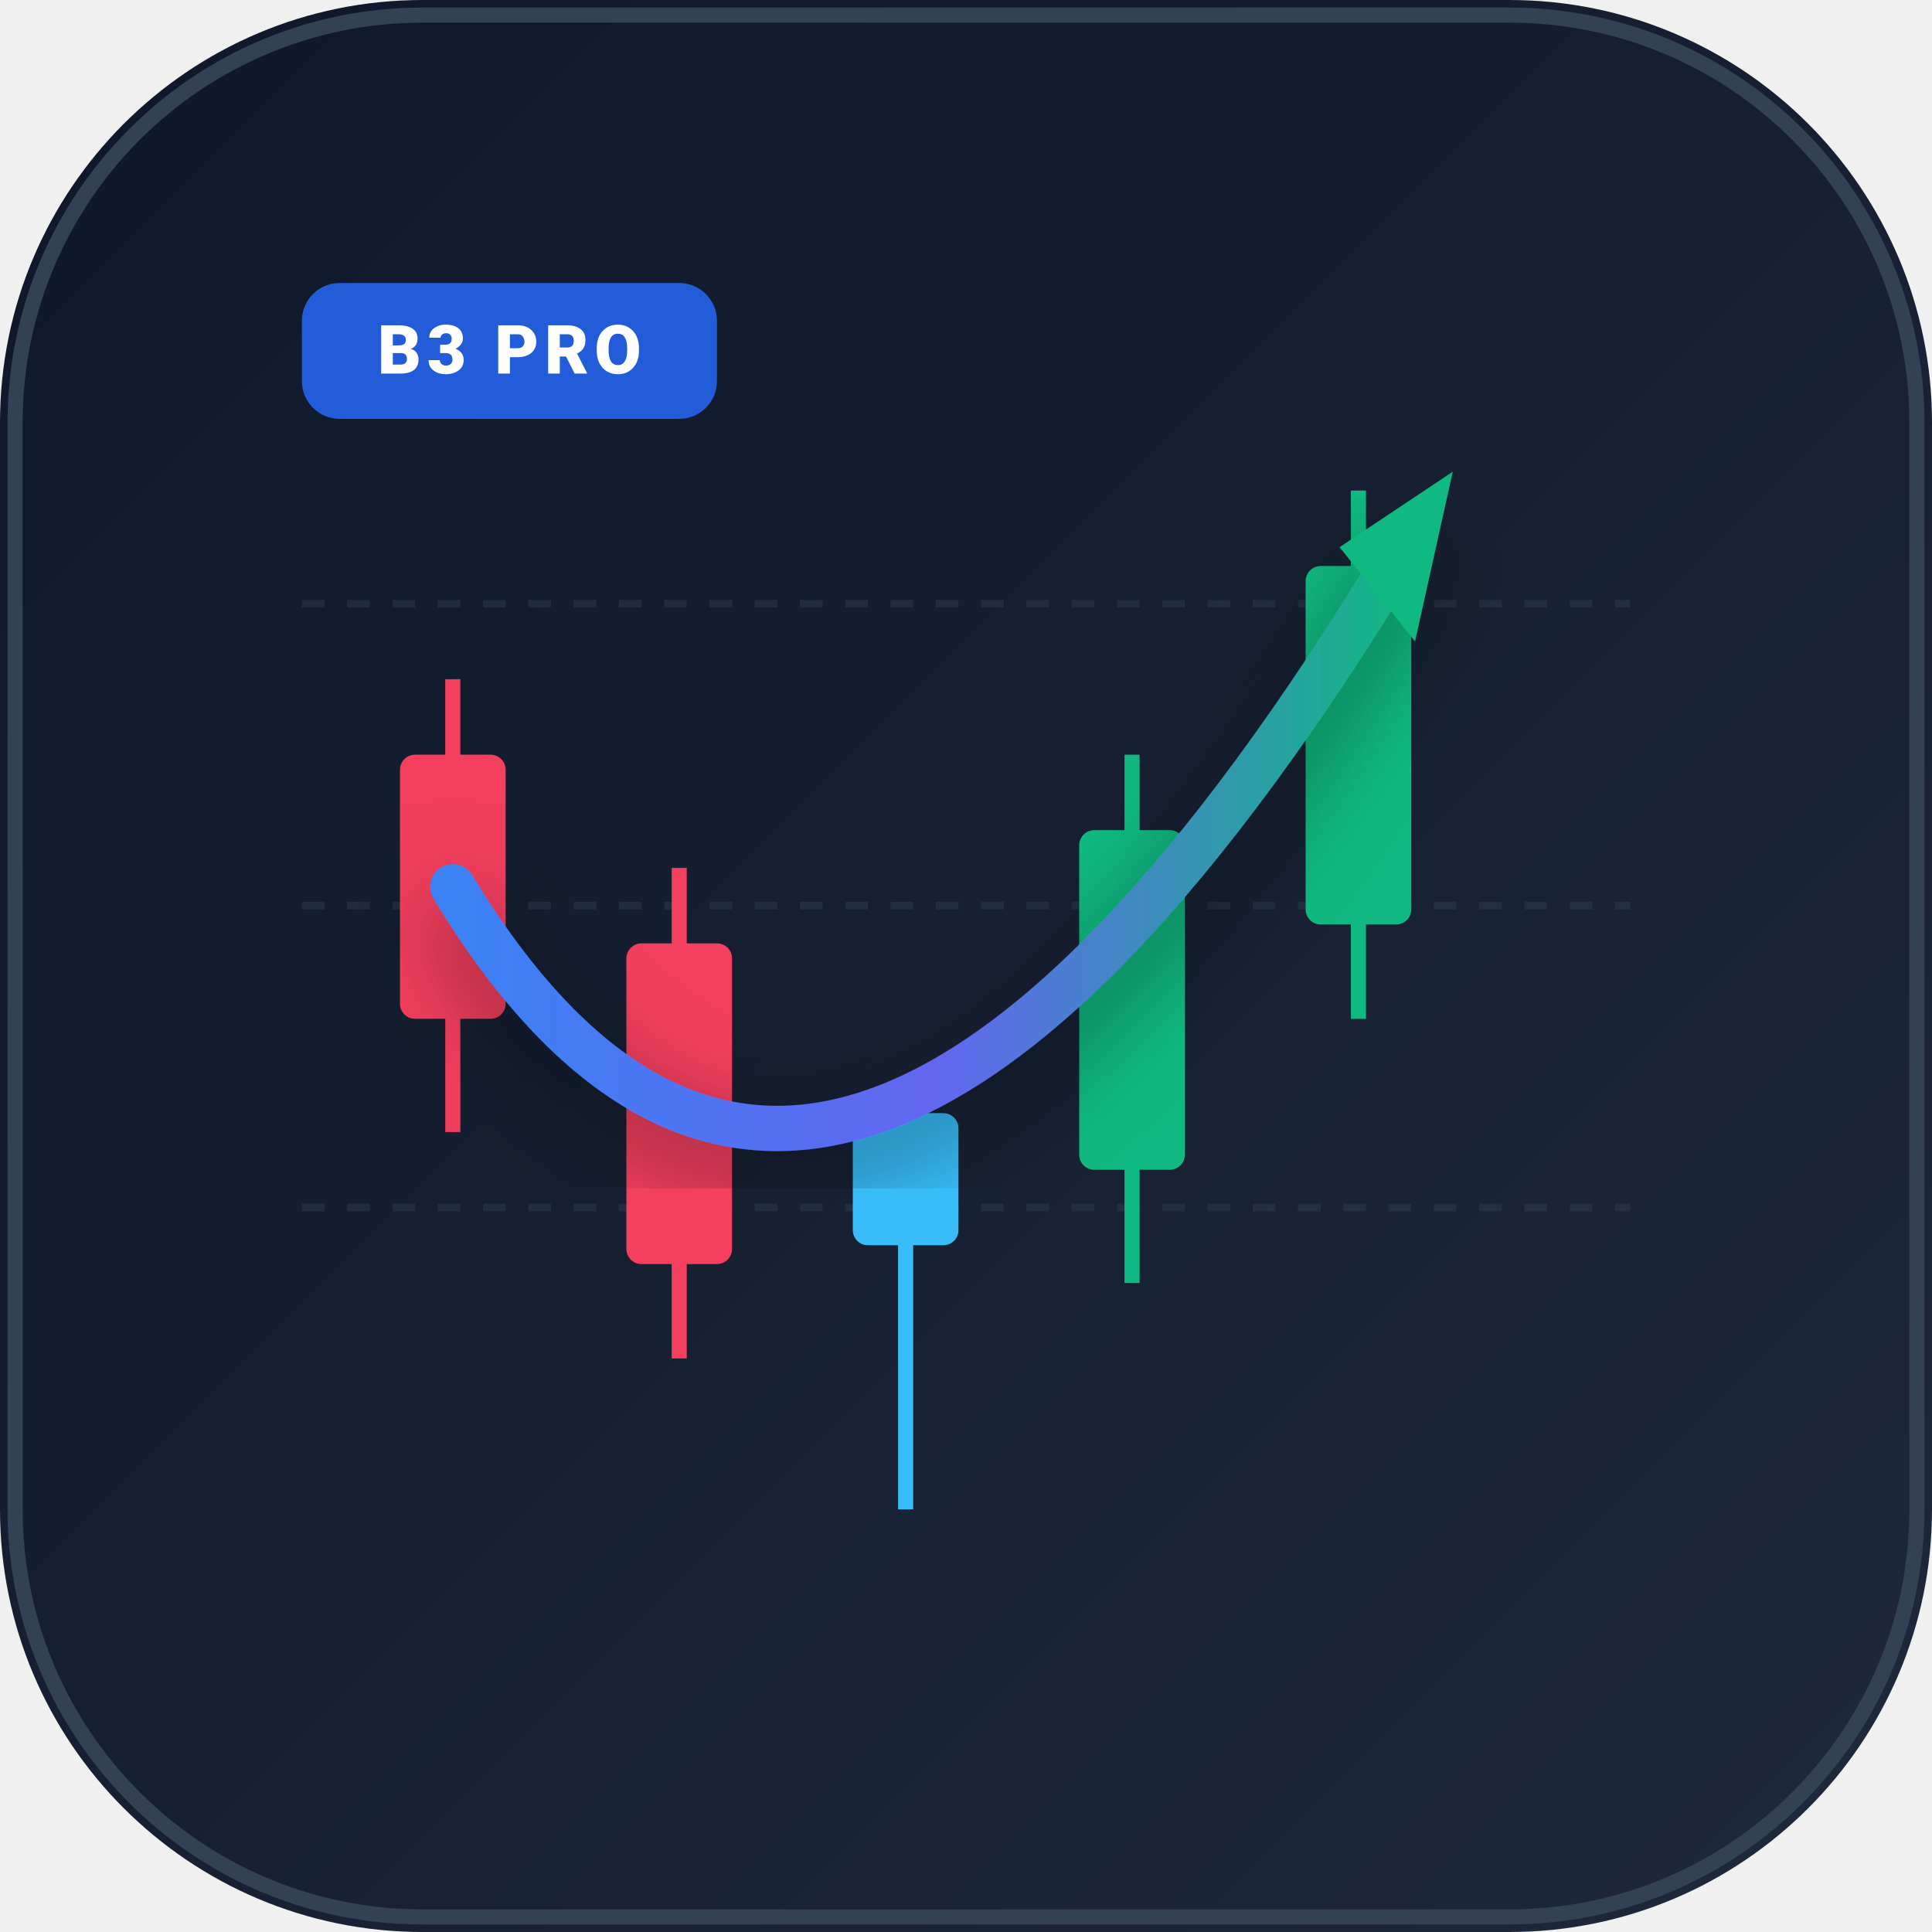
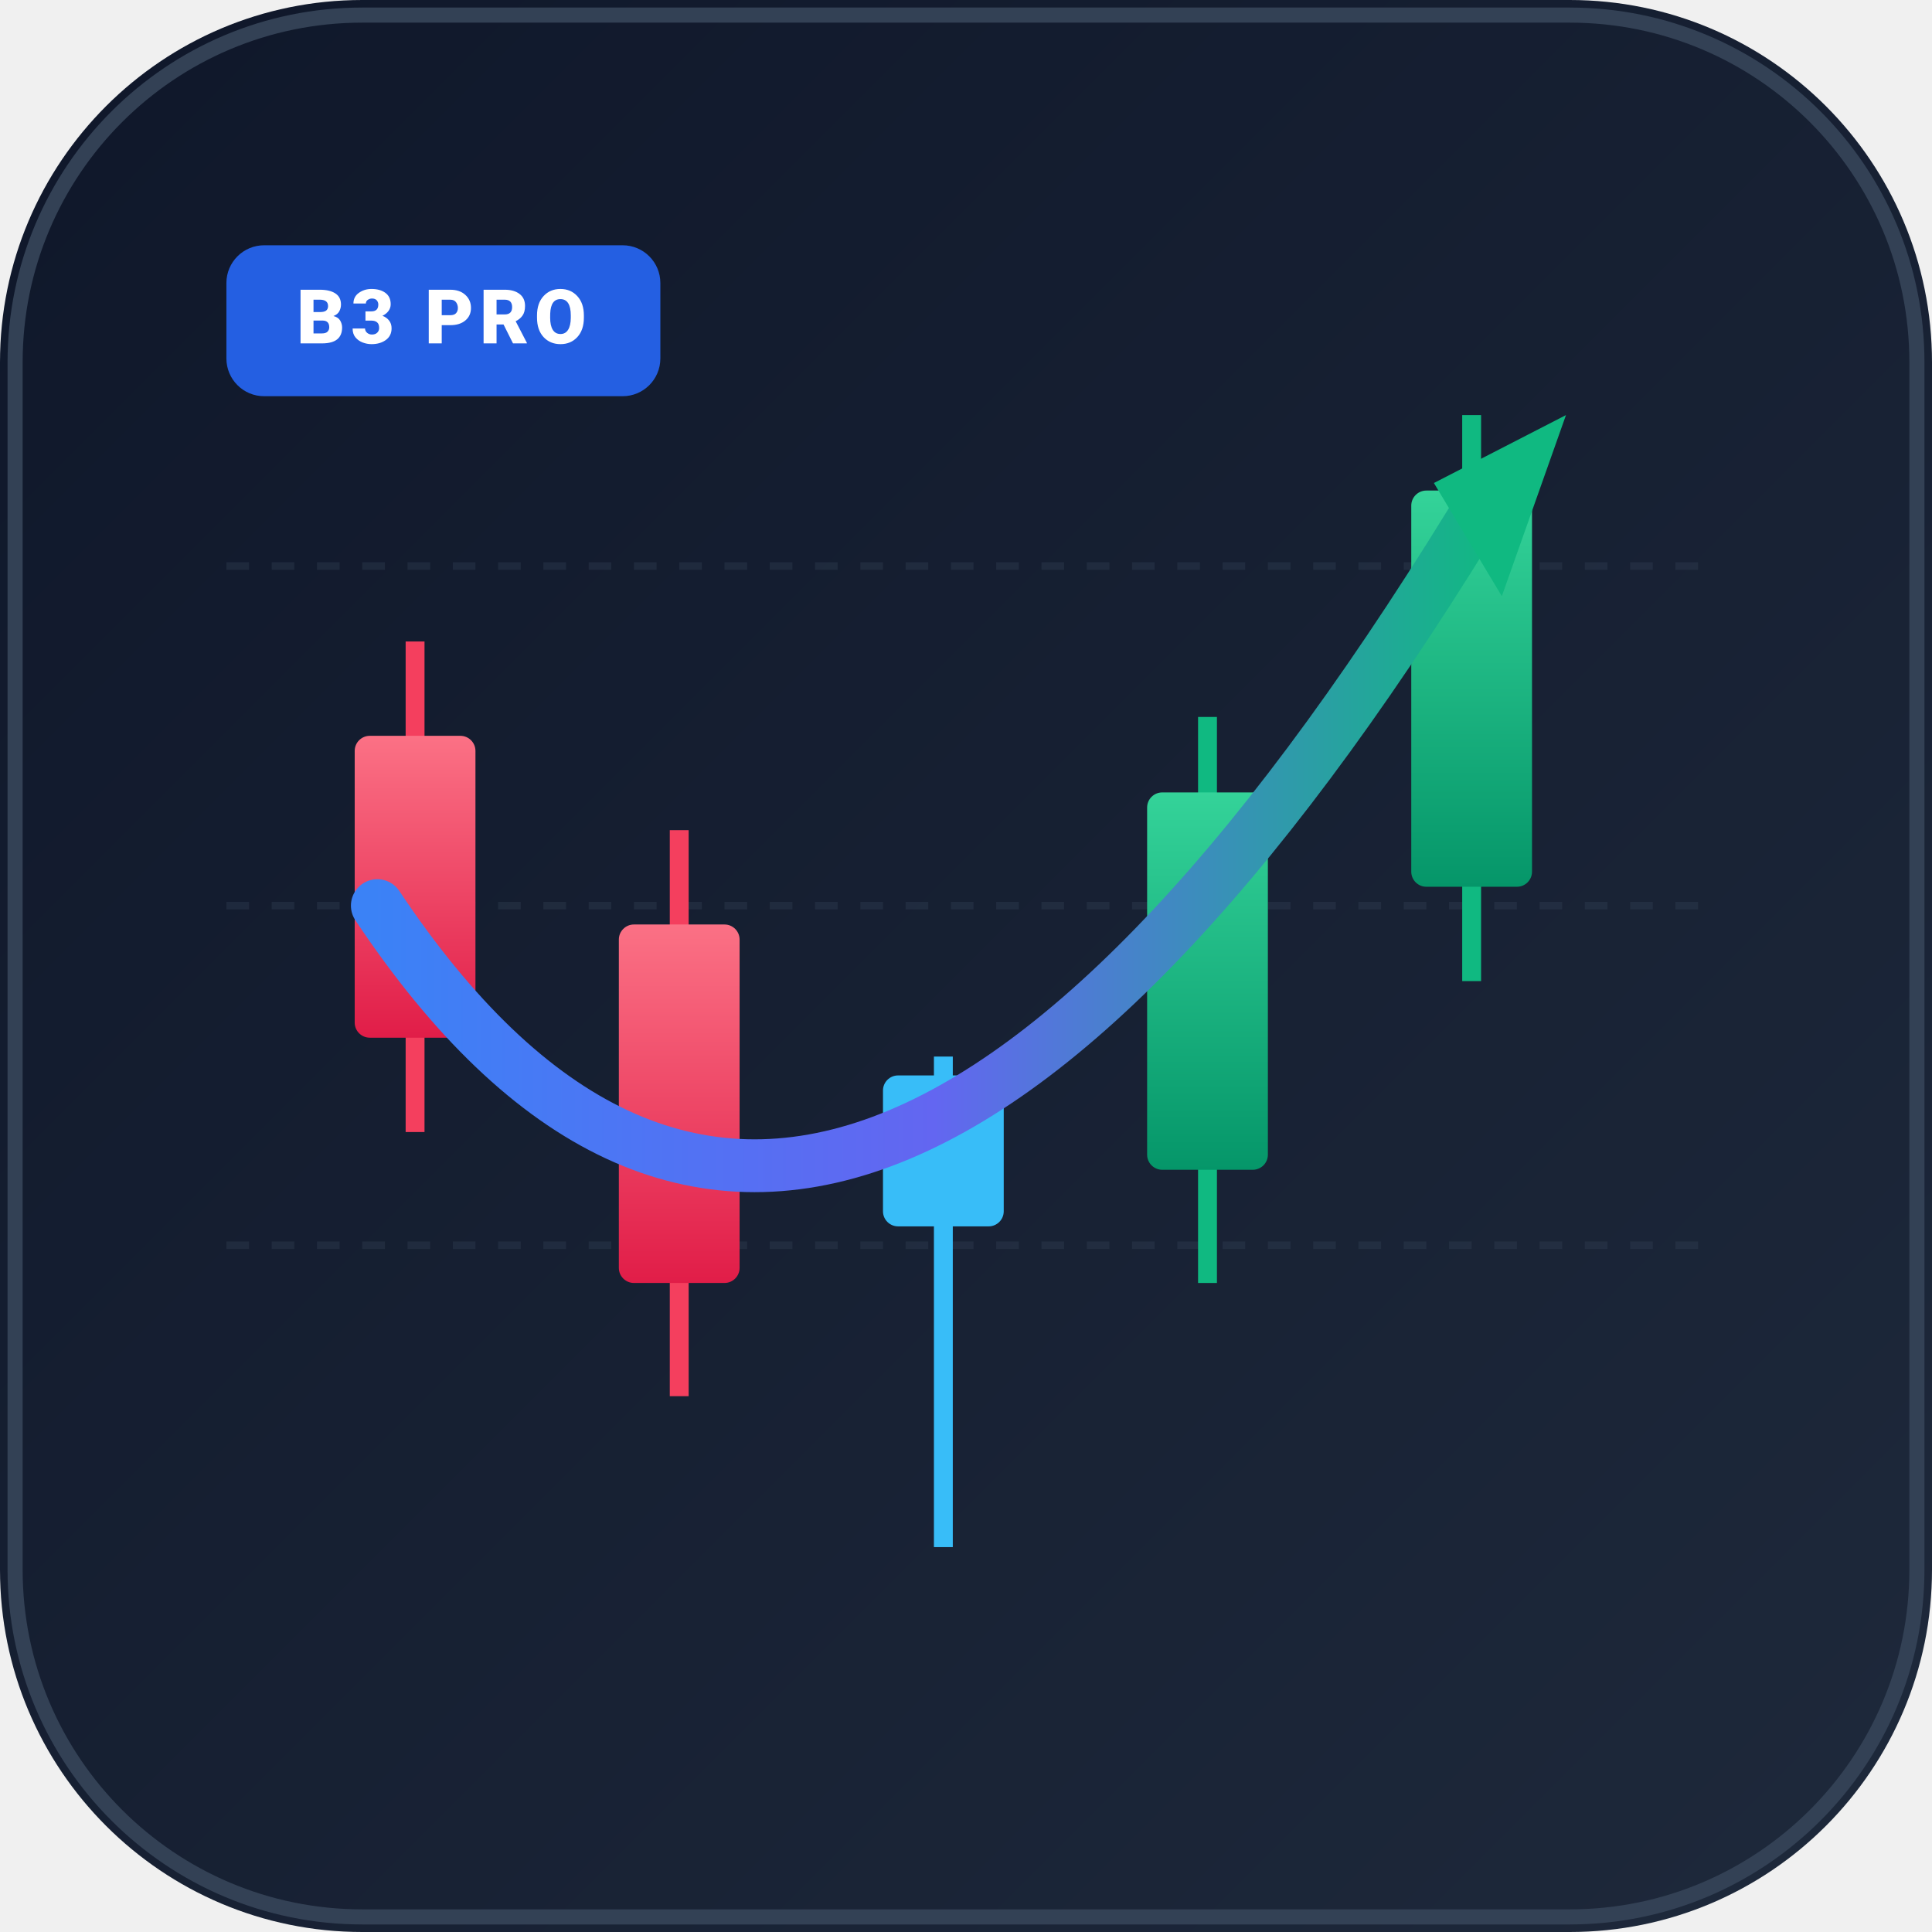
<svg xmlns="http://www.w3.org/2000/svg" viewBox="0 0 512 512" width="512" height="512">
  <defs>
    <linearGradient id="bg" x1="0%" y1="0%" x2="100%" y2="100%">
      <stop offset="0%" stop-color="#0f172a" />
      <stop offset="100%" stop-color="#1e293b" />
    </linearGradient>
    <linearGradient id="chartGlow" x1="0%" y1="0%" x2="100%" y2="0%">
      <stop offset="0%" stop-color="#3b82f6" />
      <stop offset="50%" stop-color="#6366f1" />
      <stop offset="100%" stop-color="#10b981" />
    </linearGradient>
    <linearGradient id="bullGreen" x1="0%" y1="0%" x2="0%" y2="100%">
      <stop offset="0%" stop-color="#34d399" />
      <stop offset="100%" stop-color="#059669" />
    </linearGradient>
-     <filter id="shadow" x="-10%" y="-10%" width="120%" height="120%">
-       <feDropShadow dx="0" dy="8" stdDeviation="12" flood-color="#000000" flood-opacity="0.5" />
-     </filter>
+     <linearGradient id="bearRed" x1="0%" y1="0%" x2="0%" y2="100%">
+       <stop offset="0%" stop-color="#fb7185" />
+       <stop offset="100%" stop-color="#e11d48" />
+     </linearGradient>
  </defs>
-   <rect width="512" height="512" rx="112" fill="url(#bg)" />
-   <rect width="504" height="504" x="4" y="4" rx="108" fill="none" stroke="#334155" stroke-width="4" />
-   <line x1="80" y1="160" x2="432" y2="160" stroke="#334155" stroke-width="2" stroke-dasharray="6,6" opacity="0.4" />
-   <line x1="80" y1="240" x2="432" y2="240" stroke="#334155" stroke-width="2" stroke-dasharray="6,6" opacity="0.4" />
-   <line x1="80" y1="320" x2="432" y2="320" stroke="#334155" stroke-width="2" stroke-dasharray="6,6" opacity="0.4" />
-   <line x1="120" y1="180" x2="120" y2="300" stroke="#f43f5e" stroke-width="4" />
-   <rect x="106" y="200" width="28" height="70" rx="4" fill="#f43f5e" />
-   <line x1="180" y1="230" x2="180" y2="360" stroke="#f43f5e" stroke-width="4" />
-   <rect x="166" y="250" width="28" height="85" rx="4" fill="#f43f5e" />
-   <line x1="240" y1="290" x2="240" y2="400" stroke="#38bdf8" stroke-width="4" />
-   <rect x="226" y="295" width="28" height="35" rx="4" fill="#38bdf8" />
-   <line x1="300" y1="200" x2="300" y2="340" stroke="#10b981" stroke-width="4" />
-   <rect x="286" y="220" width="28" height="90" rx="4" fill="#10b981" />
-   <line x1="360" y1="130" x2="360" y2="270" stroke="#10b981" stroke-width="4" />
-   <rect x="346" y="150" width="28" height="95" rx="4" fill="#10b981" />
-   <path d="M 120 235 Q 220 400 375 140" fill="none" stroke="url(#chartGlow)" stroke-width="12" stroke-linecap="round" filter="url(#shadow)" />
-   <polygon points="385,125 355,145 375,170" fill="#10b981" />
-   <g transform="translate(80, 75)">
-     <rect width="110" height="36" rx="10" fill="#2563eb" opacity="0.9" />
-     <text x="55" y="24" fill="#ffffff" font-family="-apple-system, BlinkMacSystemFont, 'Segoe UI', Roboto, sans-serif" font-size="18" font-weight="900" text-anchor="middle" letter-spacing="1.5">B3 PRO</text>
+   <rect width="512" height="512" rx="96" fill="url(#bg)" />
+   <rect width="504" height="504" x="4" y="4" rx="92" fill="none" stroke="#334155" stroke-width="4" />
+   <line x1="60" y1="150" x2="452" y2="150" stroke="#334155" stroke-width="2" stroke-dasharray="6,6" opacity="0.35" />
+   <line x1="60" y1="240" x2="452" y2="240" stroke="#334155" stroke-width="2" stroke-dasharray="6,6" opacity="0.35" />
+   <line x1="60" y1="330" x2="452" y2="330" stroke="#334155" stroke-width="2" stroke-dasharray="6,6" opacity="0.35" />
+   <line x1="110" y1="170" x2="110" y2="300" stroke="#f43f5e" stroke-width="5" />
+   <rect x="94" y="195" width="32" height="80" rx="4" fill="url(#bearRed)" />
+   <line x1="180" y1="220" x2="180" y2="370" stroke="#f43f5e" stroke-width="5" />
+   <rect x="164" y="245" width="32" height="95" rx="4" fill="url(#bearRed)" />
+   <line x1="250" y1="280" x2="250" y2="410" stroke="#38bdf8" stroke-width="5" />
+   <rect x="234" y="285" width="32" height="40" rx="4" fill="#38bdf8" />
+   <line x1="320" y1="190" x2="320" y2="340" stroke="#10b981" stroke-width="5" />
+   <rect x="304" y="210" width="32" height="100" rx="4" fill="url(#bullGreen)" />
+   <line x1="390" y1="110" x2="390" y2="260" stroke="#10b981" stroke-width="5" />
+   <rect x="374" y="130" width="32" height="105" rx="4" fill="url(#bullGreen)" />
+   <path d="M 100 240 Q 220 420 395 130" fill="none" stroke="url(#chartGlow)" stroke-width="14" stroke-linecap="round" />
+   <polygon points="415,110 380,128 398,158" fill="#10b981" />
+   <g transform="translate(60, 65)">
+     <rect width="115" height="40" rx="10" fill="#2563eb" opacity="0.95" />
+     <text x="57" y="26" fill="#ffffff" font-family="-apple-system, BlinkMacSystemFont, 'Segoe UI', Roboto, sans-serif" font-size="20" font-weight="900" text-anchor="middle" letter-spacing="1.5">B3 PRO</text>
  </g>
</svg>
